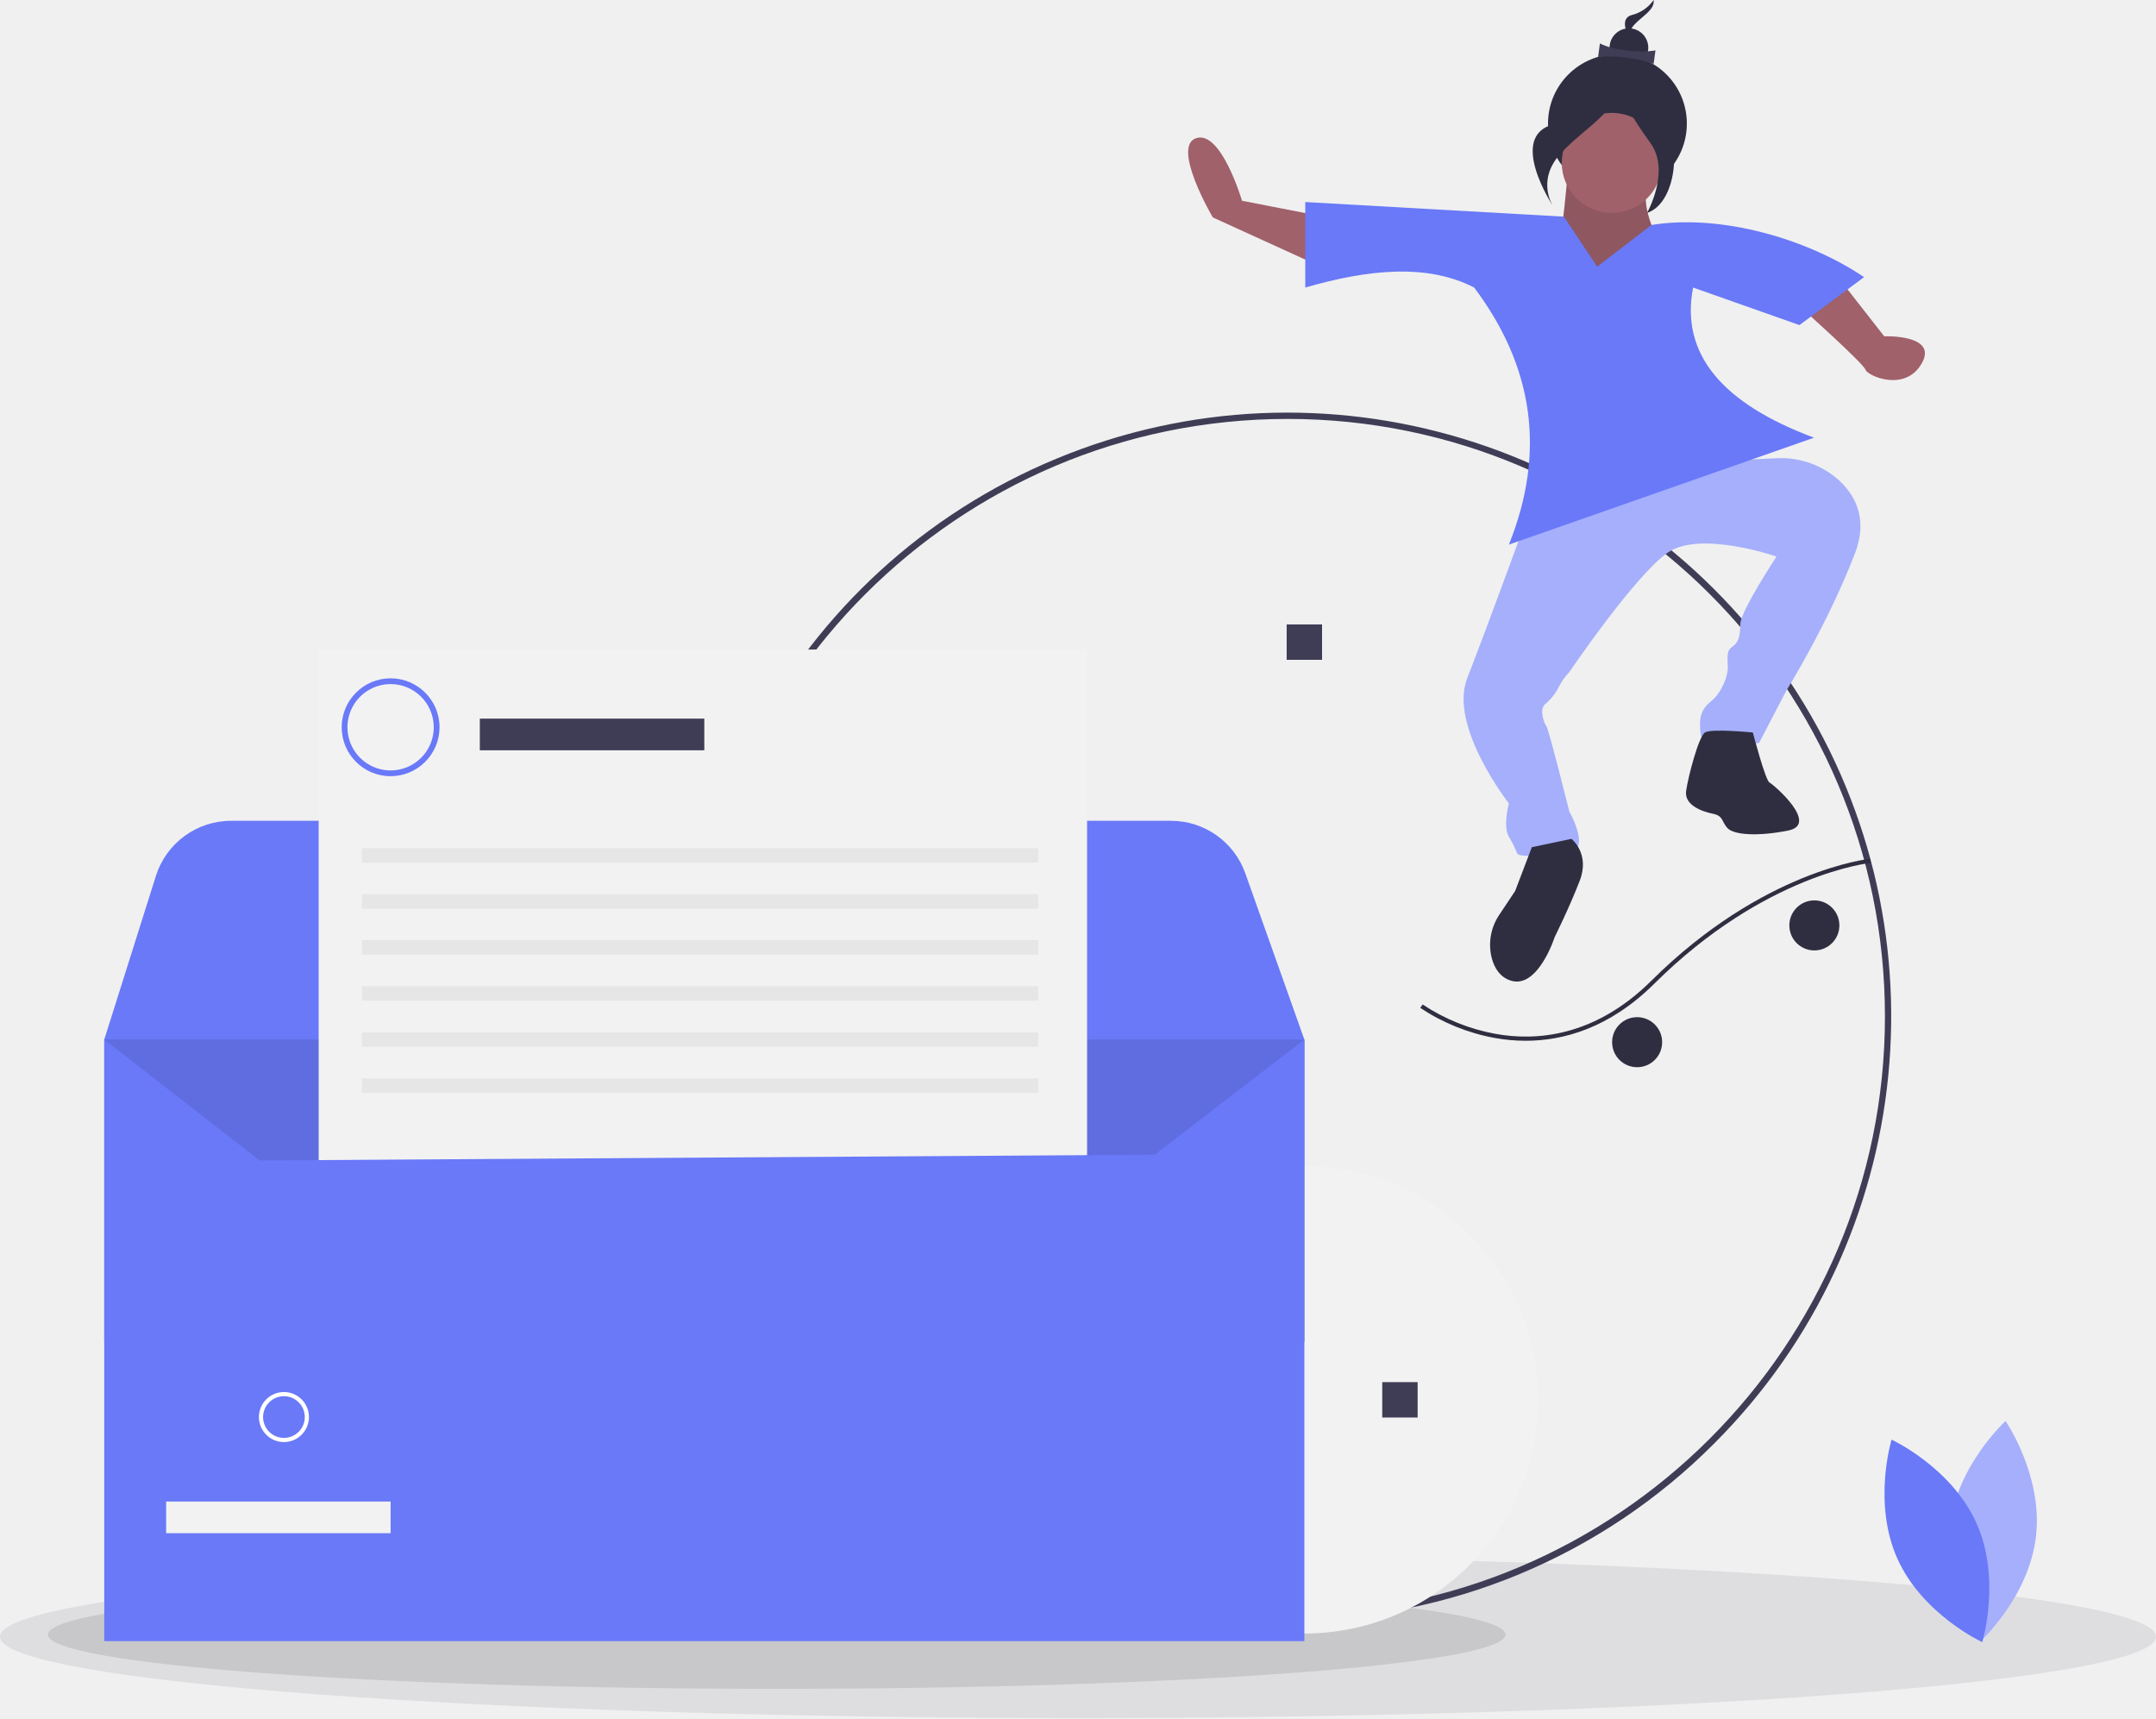
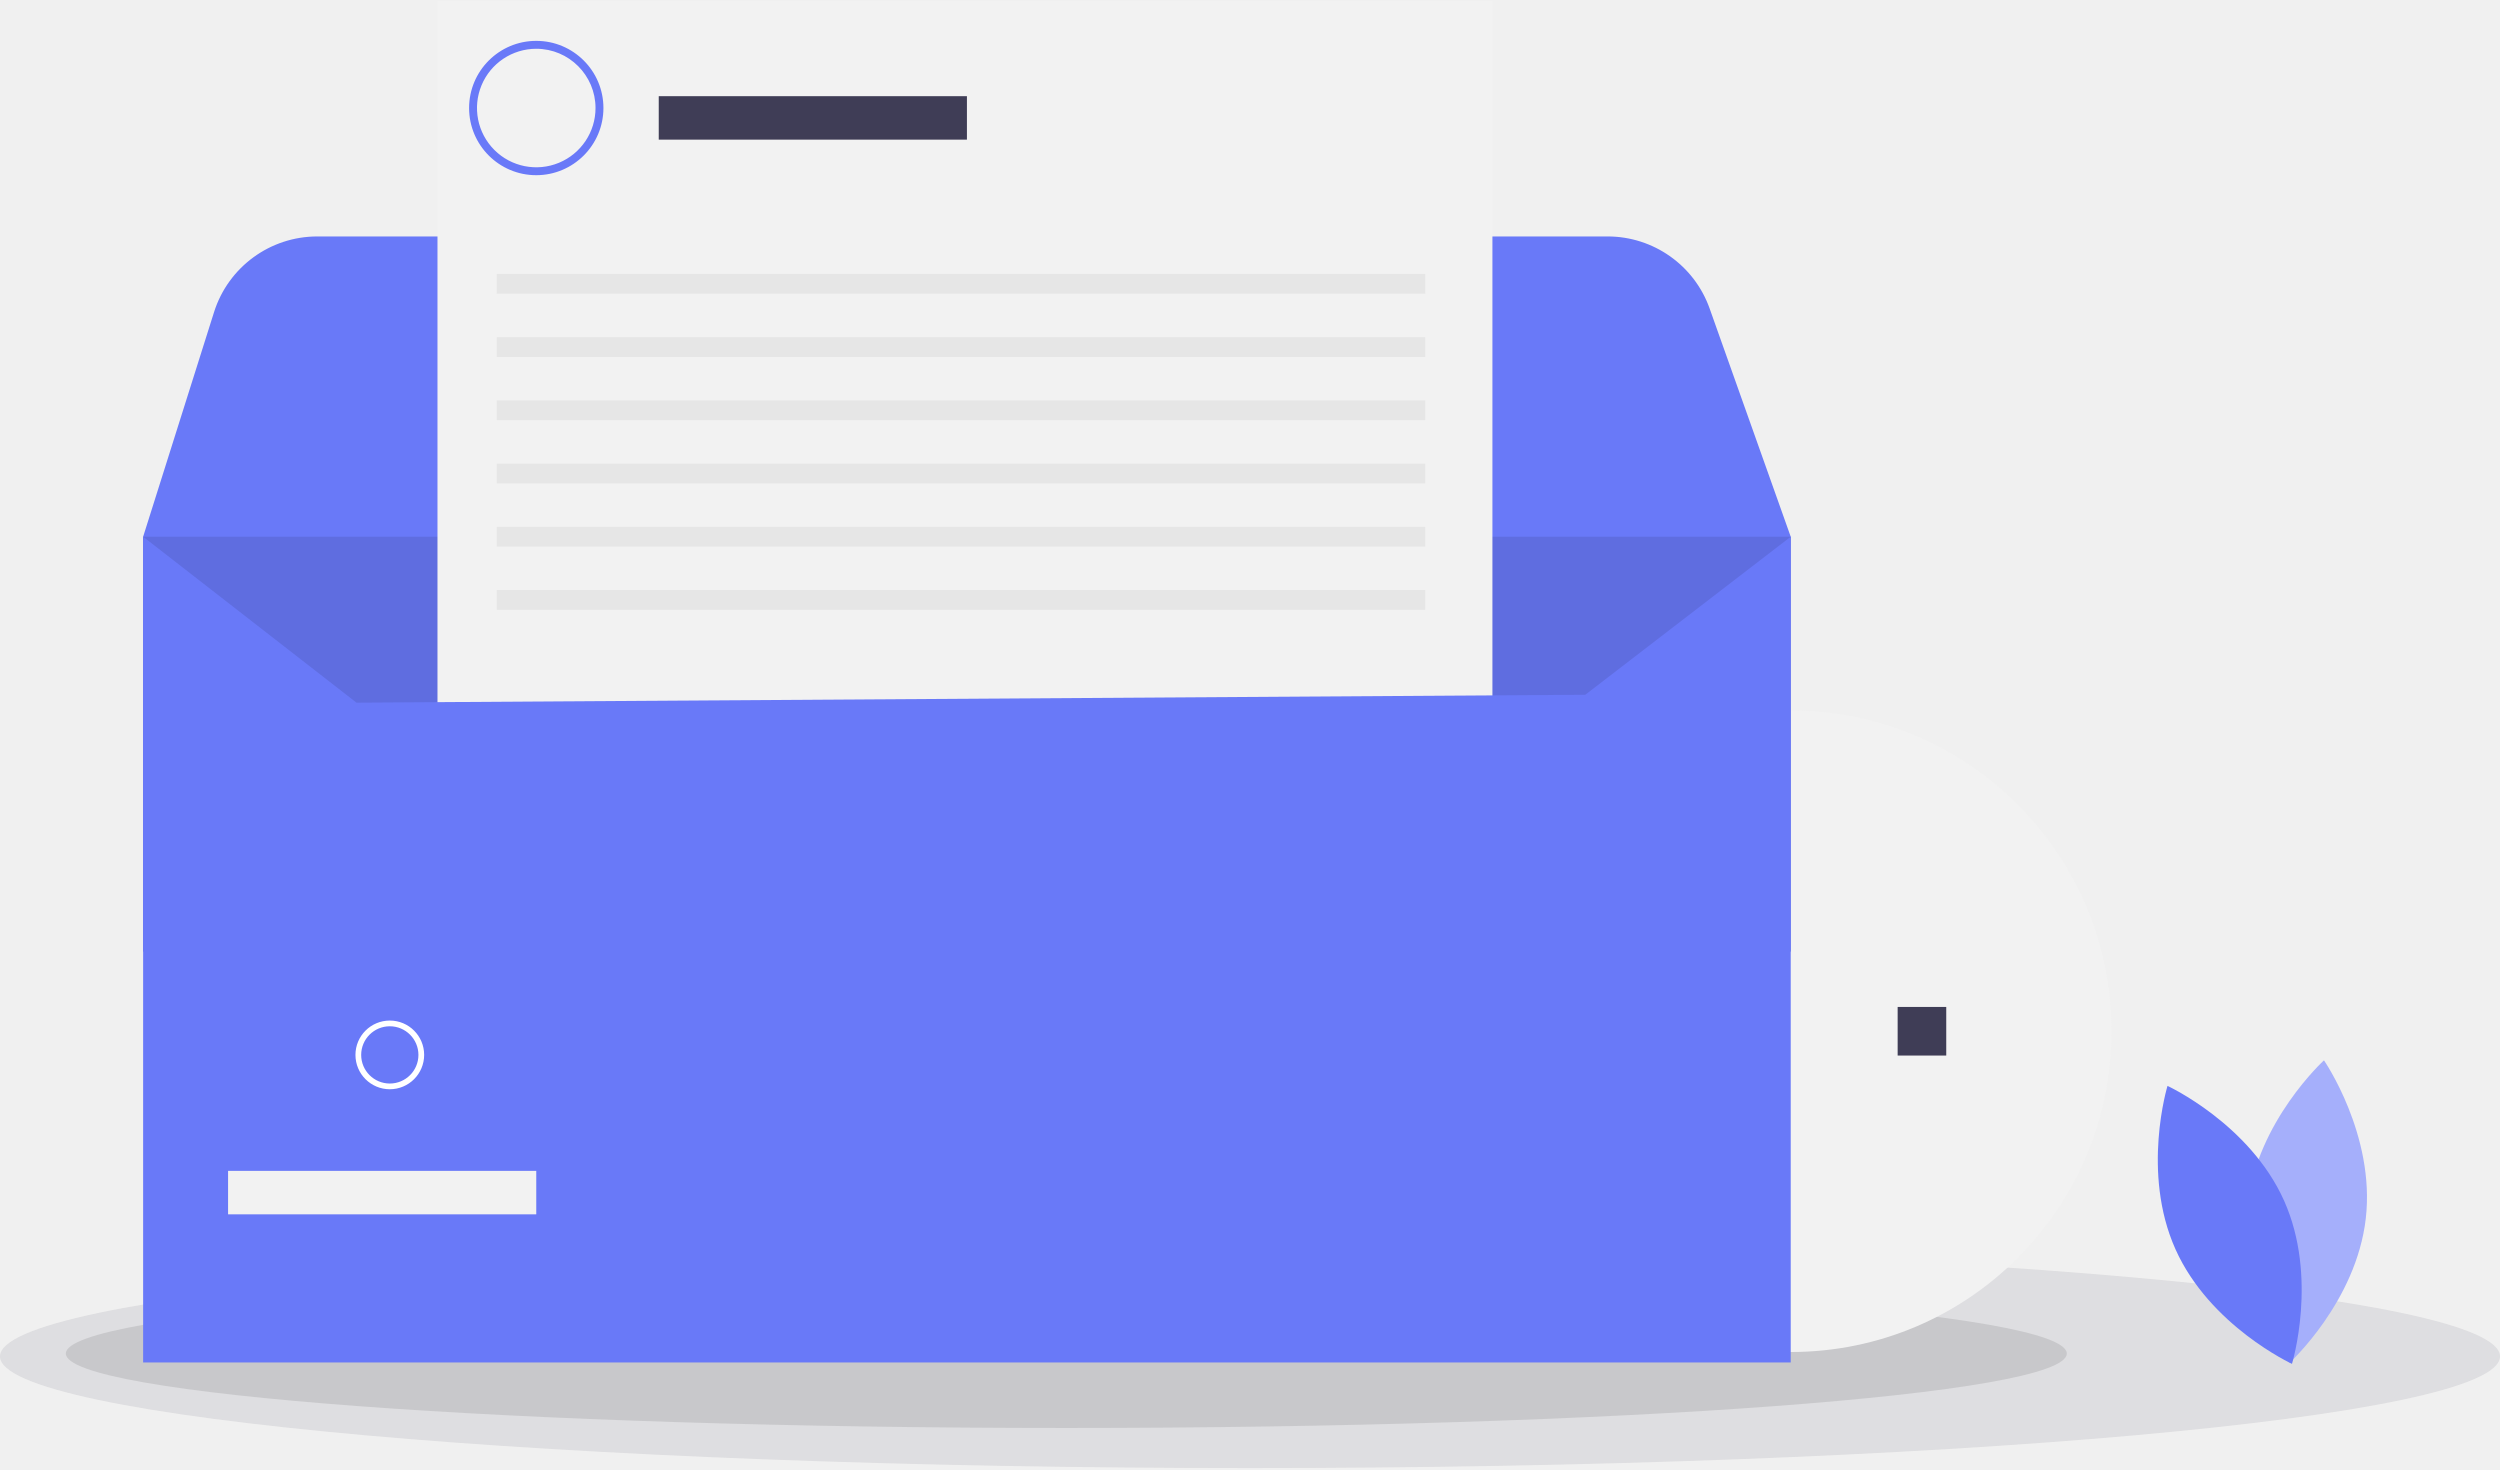
- <svg xmlns="http://www.w3.org/2000/svg" width="517" height="412" viewBox="0 0 517 412">
+ <svg xmlns="http://www.w3.org/2000/svg" width="524" height="308" viewBox="0 0 524 308">
  <g fill="none">
-     <circle cx="387.852" cy="29.631" r="16.647" fill="#2F2E41" />
-     <path fill="#9F616A" d="M376.088 39.788S373.68 70.11 370.79 70.11c-2.89 0 33.709-1.427 33.709-1.427s-15.41-19.977-7.705-26.398c7.705-6.42-20.707-2.497-20.707-2.497z" />
-     <path fill="#000" d="M376.088 39.788S373.68 70.11 370.79 70.11c-2.89 0 33.709-1.427 33.709-1.427s-15.41-19.977-7.705-26.398c7.705-6.42-20.707-2.497-20.707-2.497z" opacity=".1" />
-     <path fill="#3F3D56" d="M308.75 388.444c-69.057 0-128.497-48.781-141.97-116.511-13.472-67.73 22.775-135.545 86.575-161.972 63.8-26.427 137.384-4.106 175.75 53.312 38.366 57.419 30.83 133.943-18.002 182.774-27.086 27.235-63.942 42.501-102.353 42.397zm0-288c-78.988 0-143.25 64.261-143.25 143.25 0 78.988 64.262 143.25 143.25 143.25S452 322.681 452 243.693c0-78.989-64.262-143.25-143.25-143.25z" />
-     <path fill="#A5AFFB" d="M419.326 106.128l-16.826 4.815 23.504-1.072c5.283-.287 10.475 1.46 14.51 4.882 4.187 3.625 7.562 9.375 4.312 17.875-6.5 17-16.5 33-16.5 33l-6.5 12.5s-13.5 2-14-2 0-6 2.5-8 4-6 4-8-.5-4 1-5 2-2.5 2-5.5S426 133.443 426 133.443s-18.174-6.315-26-1c-7.826 5.315-23.674 28.685-23.674 28.685-1.04 1.088-1.91 2.325-2.583 3.671-.803 1.563-1.915 2.945-3.269 4.065-1.454 1.278-.115 4.798.352 5.264.5.5 5.5 20.5 5.5 20.5s5.5 9.5-.5 10-11.5 1-12 0c-.555-1.386-1.224-2.723-2-4-1.5-2.5 0-8 0-8s-14.5-18.5-10-30 14-37.5 14-37.5l14.5-6 26.5-9.5 12.5-3.5z" />
-     <path fill="#A0616A" d="M318.326 52.128l-20.5-4s-5-17-11-15 4 19 4 19l28.5 13-1-13zM442.826 69.128l9 11.5s13-.5 9 6.5-13 3-13.5 1.5-15-14.5-15-14.5l10.5-5z" />
-     <path fill="#6979F8" d="M396 53.943l-13 10-8-12-62-3.5v20.5c15.258-4.405 29.303-5.77 40.5 0 14.173 18.872 17.291 39.366 8.326 61.632L435 104.943c-21.931-8.166-32.112-20.006-29-36l25.5 9 15.5-11.5c-13.86-9.327-34.49-15.176-51-12.5z" />
-     <ellipse cx="258.5" cy="392.422" fill="#3F3D56" opacity=".104" rx="258.5" ry="19.5" />
-     <ellipse cx="186.25" cy="391.922" fill="#000" opacity=".1" rx="174.75" ry="13" />
-     <path fill="#A5AFFB" d="M467.58 365.953c-1.665 14.595 7.308 27.605 7.308 27.605s11.673-10.654 13.339-25.25c1.665-14.594-7.307-27.604-7.307-27.604s-11.673 10.654-13.34 25.249z" />
-     <path fill="#6979F8" d="M473.944 365.2c6.004 13.407 1.388 28.522 1.388 28.522s-14.35-6.623-20.353-20.03c-6.004-13.407-1.388-28.522-1.388-28.522s14.35 6.623 20.353 20.03z" />
-     <circle cx="312.779" cy="335.624" r="56.028" fill="#F2F2F2" />
-     <path fill="#6979F8" d="M312.78 249.247l-13.803 34.506-49.91.4-16.259.132-38.584.31-16.252.131-38.585.31-16.252.132-38.585.317-16.252.132-26.045.207-5.038-10.31-6.535-13.355-3.61-7.39-2.07-5.522 12.388-39.233c2.485-7.867 9.783-13.215 18.032-13.216H280.8c7.998.005 15.129 5.039 17.811 12.574l1.436 4.044 12.732 35.831z" />
-     <path fill="#6979F8" d="M25 249.248H312.779V321.711H25z" />
-     <path fill="#000" d="M25 249.248H312.779V321.711H25z" opacity=".1" />
-     <path fill="#3F3D56" d="M308.535 149.714H317.024V158.203H308.535zM331.455 331.38H339.944V339.869H331.455z" />
-     <path fill="#F2F2F2" d="M76.414 155.736H260.676V387.616H76.414z" />
-     <path fill="#3F3D56" d="M115.06 172.299H168.889V179.89H115.06z" />
-     <path fill="#E6E6E6" d="M86.766 203.354H248.944V206.805H86.766zM86.766 214.396H248.944V217.847H86.766zM86.766 225.438H248.944V228.889H86.766zM86.766 236.48H248.944V239.931H86.766zM86.766 247.522H248.944V250.973H86.766zM86.766 258.564H248.944V262.015H86.766z" />
-     <path fill="#6979F8" d="M93.667 186.101c-6.48 0-11.732-5.252-11.732-11.732 0-6.479 5.252-11.732 11.732-11.732 6.48 0 11.732 5.253 11.732 11.732-.007 6.477-5.256 11.725-11.732 11.732zm0-22.083c-4.187 0-7.962 2.522-9.564 6.39-1.602 3.868-.717 8.32 2.244 11.281 2.96 2.96 7.413 3.847 11.281 2.244 3.868-1.602 6.39-5.377 6.39-9.564-.006-5.714-4.637-10.345-10.351-10.351zM312.779 393.482L25 393.482 25 249.248 62.267 278.233 276.893 276.852 312.779 249.248z" />
-     <path fill="#F2F2F2" d="M39.838 360.011H93.667V367.602H39.838z" />
-     <path fill="#FFF" d="M68.086 345.757c-3.314 0-6-2.687-6-6 0-3.314 2.686-6 6-6s6 2.686 6 6c-.004 3.312-2.688 5.996-6 6zm0-11c-2.761 0-5 2.238-5 5 0 2.761 2.239 5 5 5 2.762 0 5-2.239 5-5-.003-2.76-2.24-4.997-5-5z" />
-     <path fill="#2F2E41" d="M420.326 175.628s3 11.5 4 12 12 10 4.5 11.5-13 1-14.5-.5-1-3-3.5-3.5-7-2-6.5-5.5 3-13 4.5-14 11.5 0 11.5 0zM376.826 201.128s4.5 3.5 2 10-6 13.5-6 13.5-4 12.5-10.5 10.5c-2.64-.812-3.96-3.027-4.598-5.372-.929-3.583-.267-7.394 1.816-10.454l3.782-5.674 4-10.5 9.5-2z" />
-     <path fill="#2F2E41" d="M365.852 249.536c8.963 0 20.052-2.969 30.86-13.701 26.454-26.274 51.588-28.91 51.838-28.933l-.093-.996c-.254.024-25.744 2.695-52.45 29.22-13.724 13.628-27.889 14.463-37.354 12.763-6.253-1.136-12.208-3.535-17.5-7.053l-.59.807c5.404 3.598 11.486 6.056 17.873 7.223 2.447.444 4.93.668 7.416.67z" />
-     <circle cx="435.076" cy="221.878" r="6" fill="#2F2E41" />
-     <circle cx="392.576" cy="249.878" r="6" fill="#2F2E41" />
-     <circle cx="386.503" cy="39.058" r="11.998" fill="#A0616A" />
-     <path fill="#2F2E41" d="M396.54 0c-1.257 1.797-3.122 3.078-5.25 3.61-3.671.983-.03 6.5-.03 6.5s-1.324-2.006.586-4.131c1.91-2.125 4.984-3.577 4.695-5.979z" />
-     <circle cx="390.61" cy="11.433" r="4.639" fill="#2F2E41" />
-     <path fill="#3F3D56" d="M396.533 15.322c-3.782-1.43-10.08-2.156-13.32-1.66l.445-3.245c3.115 1.61 9.383 2.367 13.32 1.66l-.445 3.245z" />
-     <path fill="#2F2E41" d="M388.215 18.983s-4.74 7.884-15.762 10.835c-11.022 2.952-.09 19.514-.09 19.514s-3.975-6.022 1.759-12.4c5.733-6.379 14.96-10.74 14.093-17.949z" />
-     <path fill="#2F2E41" d="M388.59 18.504s4.554 10.829 9.553 11.853c5 1.024 4.62 18.134-3.198 20.7 0 0 5.7-10.03.828-16.758s-7.95-12.046-7.182-15.795z" />
+     <ellipse cx="262" cy="284.306" fill="#3F3D56" opacity=".104" rx="262" ry="23.4" />
+     <ellipse cx="223.5" cy="283.706" fill="#000" opacity=".1" rx="209.7" ry="15.6" />
+     <path fill="#A5AFFB" d="M471.097 252.543c-1.999 17.514 8.769 33.126 8.769 33.126s14.008-12.784 16.006-30.298c1.999-17.515-8.768-33.126-8.768-33.126s-14.008 12.784-16.007 30.298z" />
+     <path fill="#6979F8" d="M478.733 251.64c7.205 16.088 1.666 34.226 1.666 34.226s-17.22-7.947-24.424-24.035c-7.205-16.089-1.666-34.227-1.666-34.227s17.22 7.947 24.424 24.036z" />
+     <circle cx="375.335" cy="216.149" r="67.233" fill="#F2F2F2" />
+     <path fill="#6979F8" d="M375.335 112.497l-16.563 41.407-59.89.48-19.512.158-46.301.372-19.503.158-46.301.372-19.503.158-46.302.38-19.502.158-31.254.248-6.046-12.372-7.842-16.025-4.332-8.87L30 112.498l14.865-47.08c2.983-9.44 11.74-15.858 21.64-15.859h270.454c9.598.005 18.156 6.046 21.374 15.089l1.723 4.853 15.28 42.997z" />
+     <path fill="#6979F8" d="M30 112.498H375.335V199.453H30z" />
+     <path fill="#000" d="M30 112.498H375.335V199.453H30z" opacity=".1" />
+     <path fill="#3F3D56" d="M397.746 211.056H407.933V221.243H397.746z" />
+     <path fill="#F2F2F2" d="M91.697 0.284H312.811V278.54H91.697z" />
+     <path fill="#3F3D56" d="M138.073 20.159H202.668V29.269H138.073z" />
+     <path fill="#E6E6E6" d="M104.119 57.425H298.732V61.566H104.119zM104.119 70.676H298.732V74.817H104.119zM104.119 83.926H298.732V88.067H104.119zM104.119 97.176H298.732V101.317H104.119zM104.119 110.426H298.732V114.567H104.119zM104.119 123.677H298.732V127.818H104.119z" />
+     <path fill="#6979F8" d="M112.4 36.722c-7.775 0-14.078-6.303-14.078-14.079 0-7.775 6.303-14.078 14.078-14.078 7.775 0 14.079 6.303 14.079 14.078-.01 7.772-6.307 14.07-14.079 14.079zm0-26.5c-5.024 0-9.554 3.026-11.476 7.668-1.923 4.641-.86 9.984 2.692 13.537 3.553 3.553 8.896 4.616 13.538 2.693 4.642-1.923 7.668-6.452 7.668-11.477-.007-6.857-5.565-12.414-12.422-12.422zM375.335 285.578L30 285.578 30 112.497 74.72 147.279 332.272 145.622 375.335 112.497z" />
+     <path fill="#F2F2F2" d="M47.805 245.414H112.4V254.524H47.805z" />
+     <path fill="#FFF" d="M81.703 228.308c-3.976 0-7.2-3.224-7.2-7.2 0-3.977 3.224-7.2 7.2-7.2 3.977 0 7.2 3.223 7.2 7.2-.004 3.974-3.225 7.195-7.2 7.2zm0-13.2c-3.313 0-6 2.686-6 6s2.687 6 6 6c3.314 0 6-2.686 6-6-.003-3.312-2.687-5.996-6-6z" />
  </g>
</svg>
